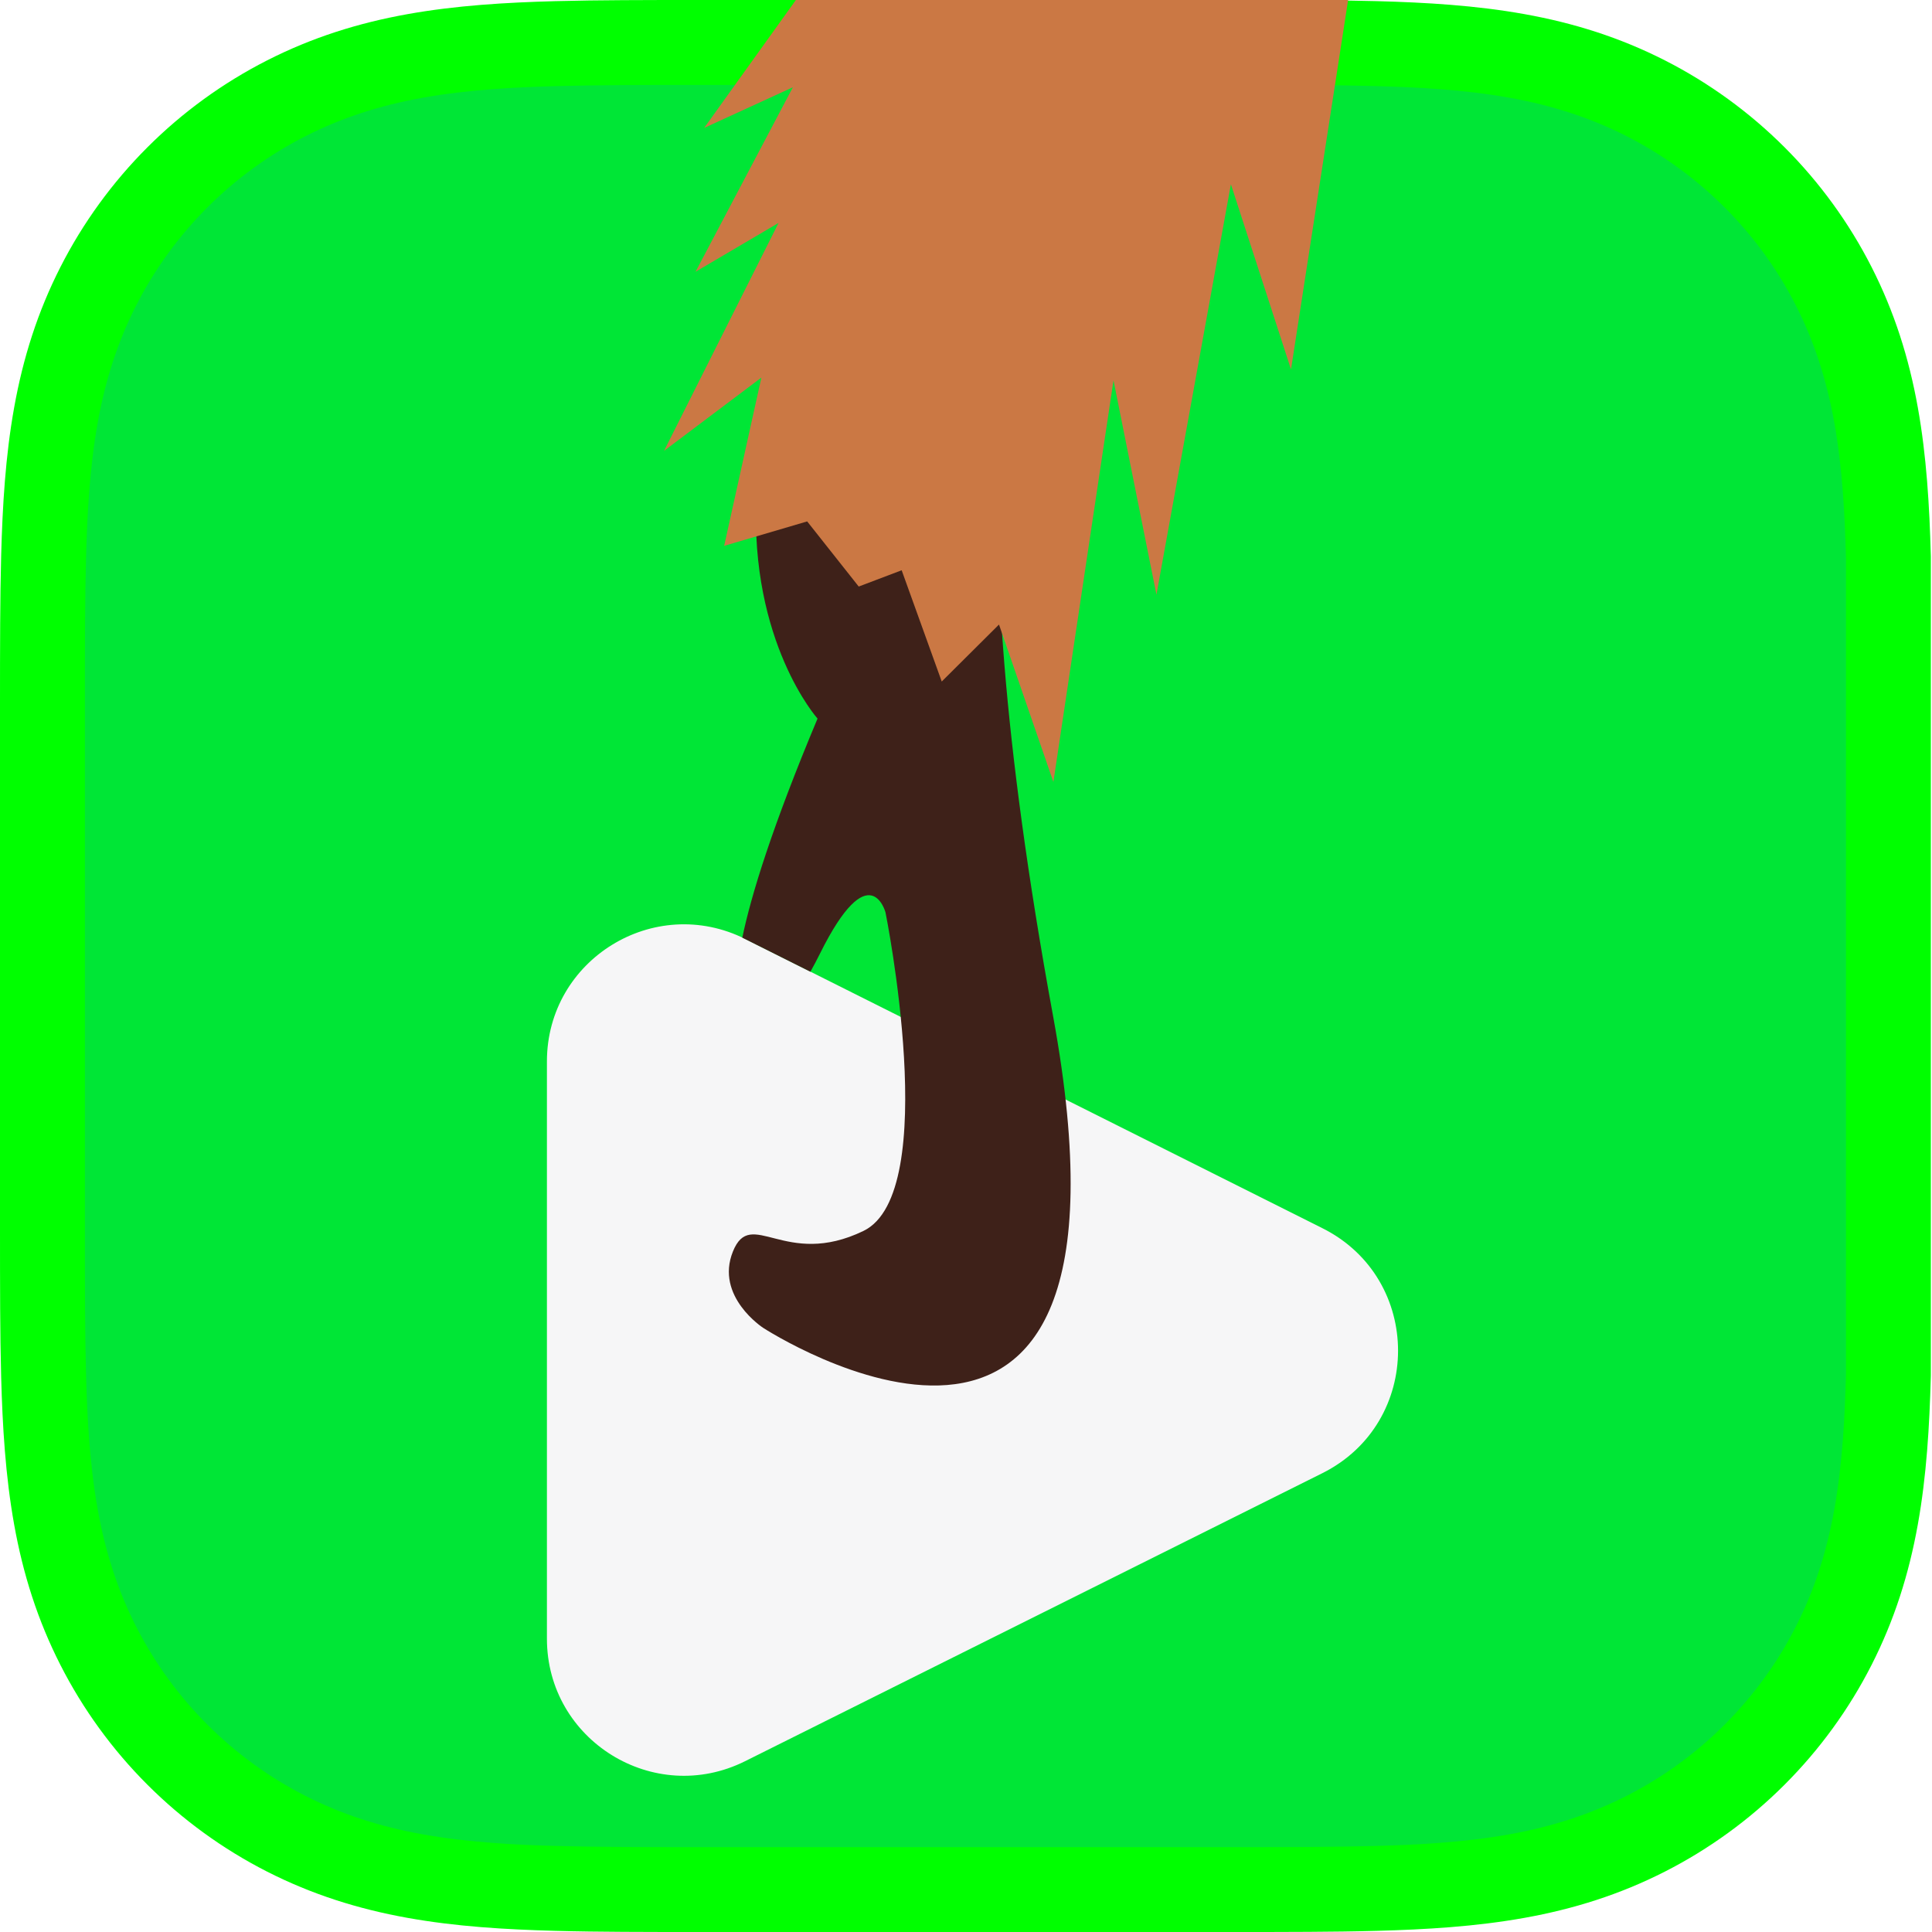
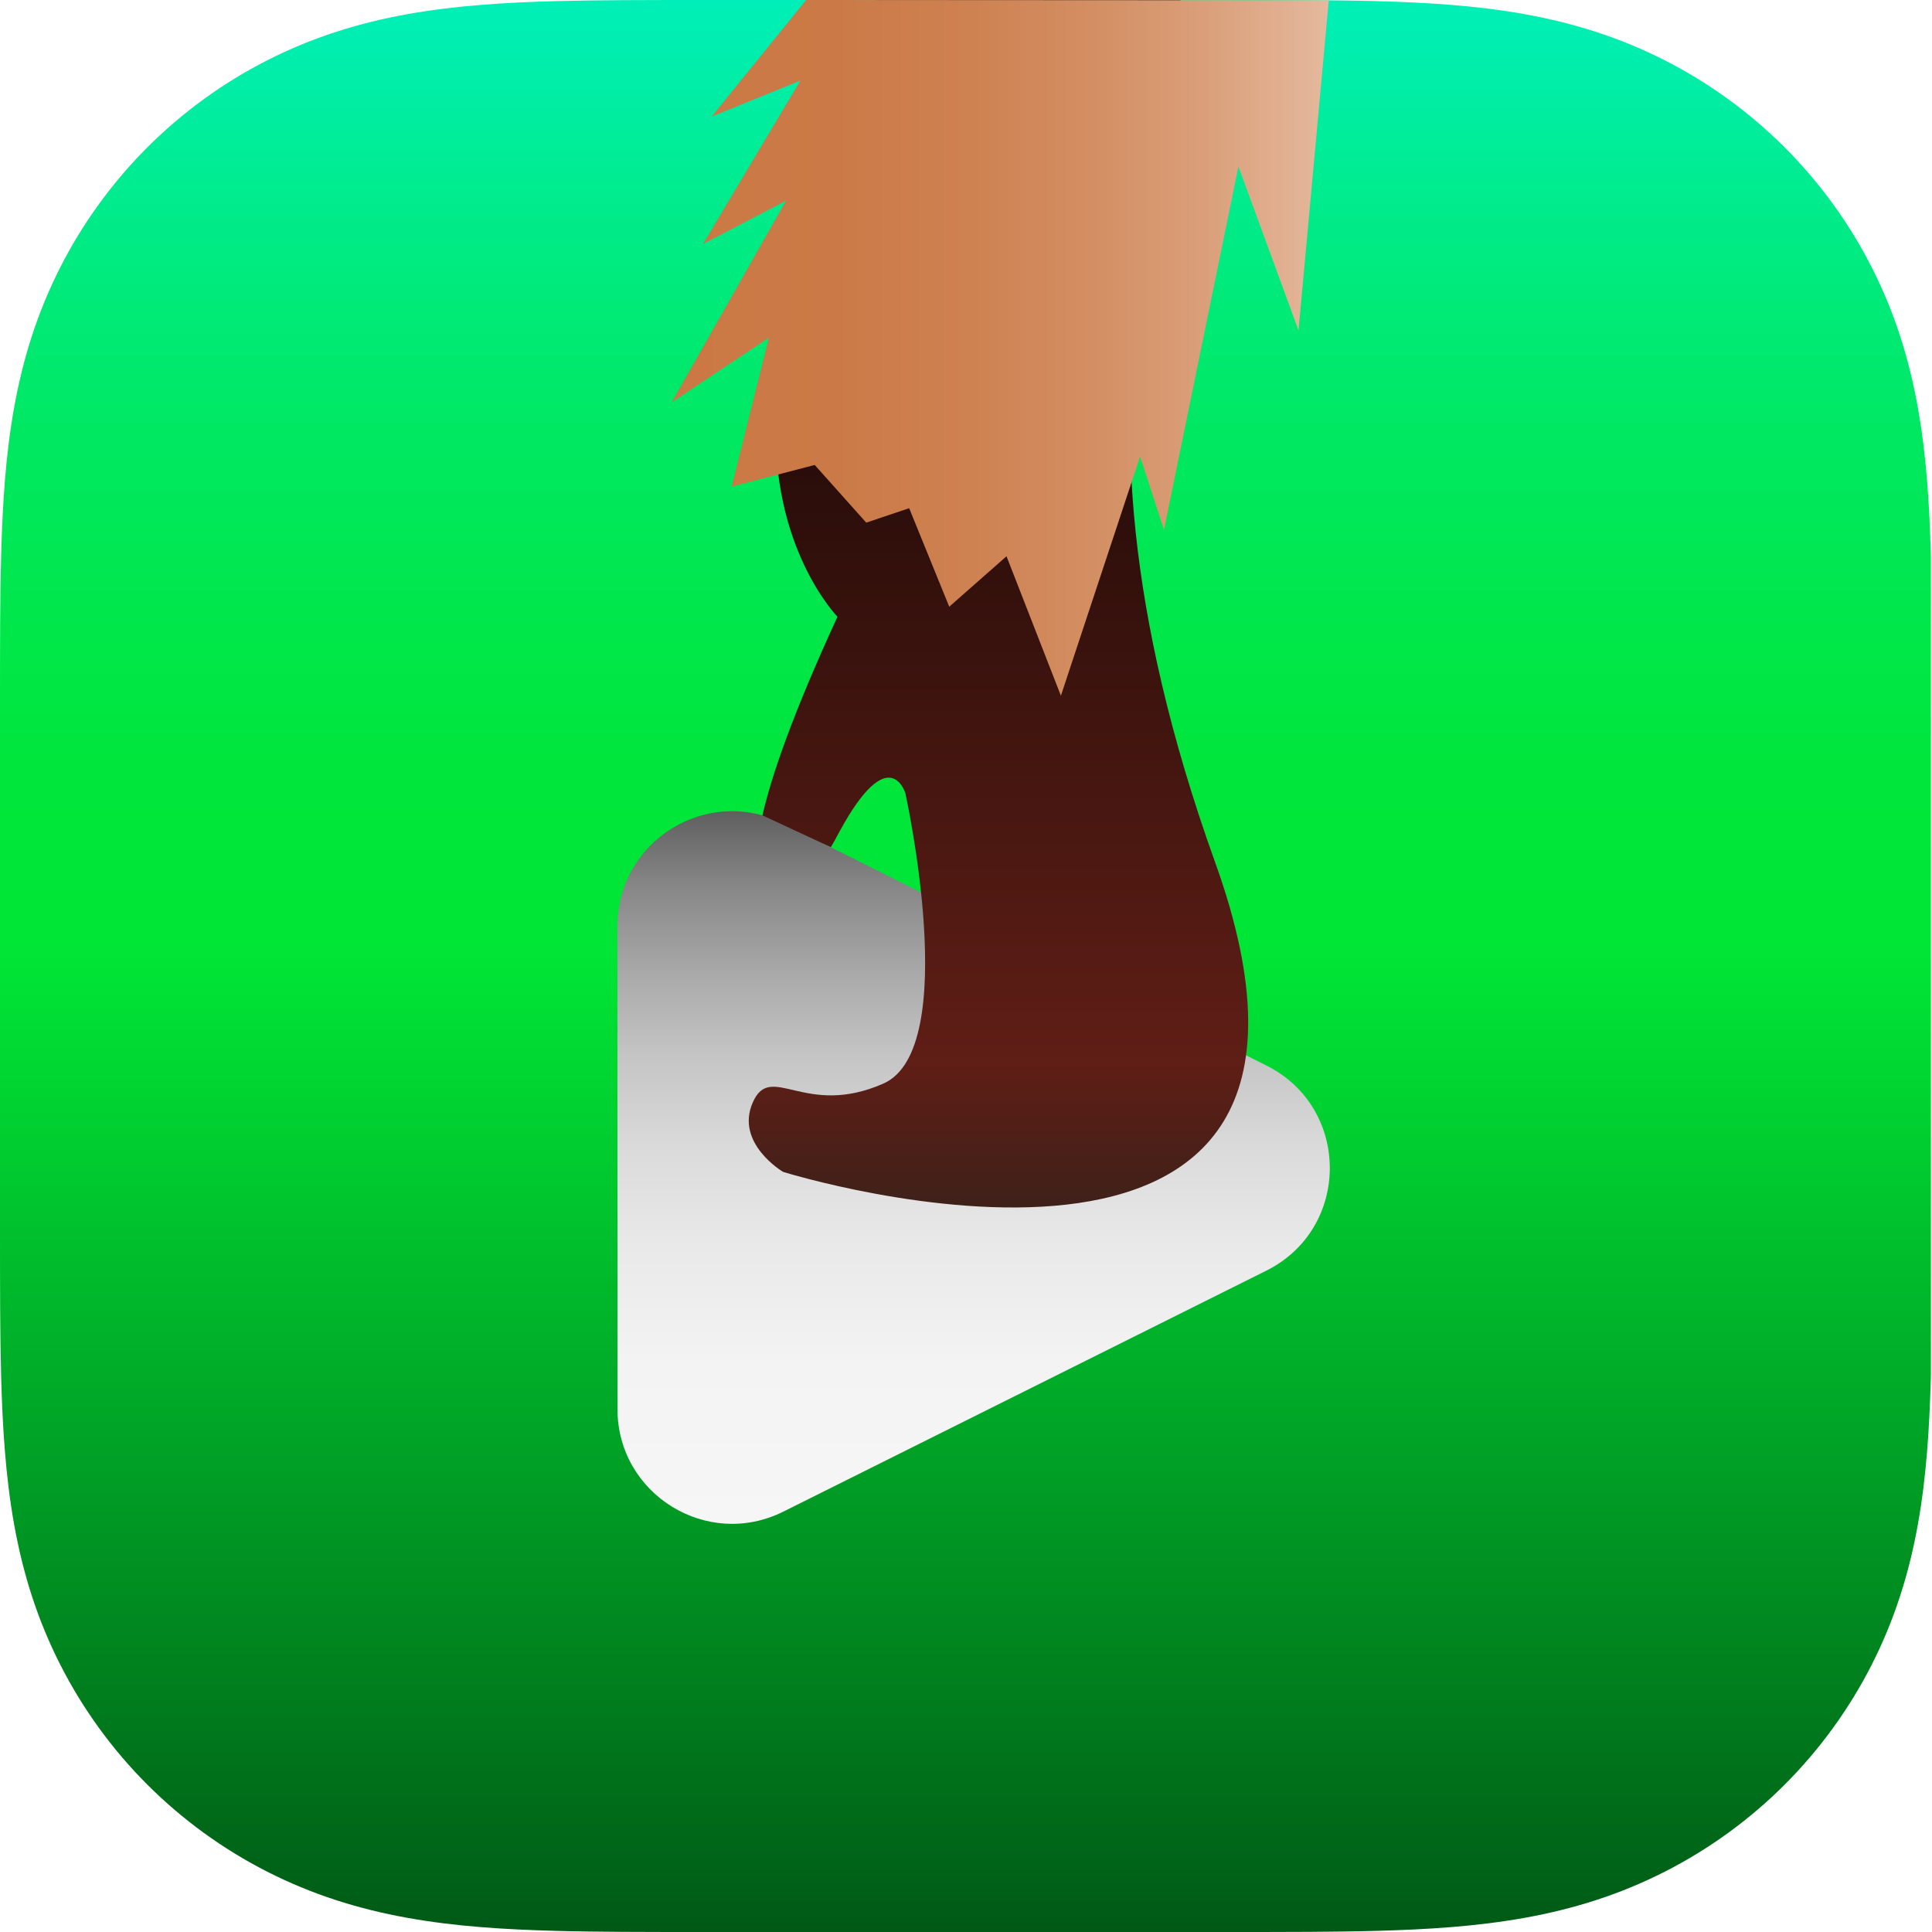
<svg xmlns="http://www.w3.org/2000/svg" viewBox="0 0 1024 1024">
  <defs>
    <style>
      .cls-1 {
-         fill: #f6f6f7;
+         fill: url(#linear-gradient-4);
      }

      .cls-2 {
-         fill: lime;
+         fill: url(#linear-gradient-3);
      }

      .cls-3 {
-         fill: #cb7844;
+         fill: url(#linear-gradient-2);
      }

      .cls-4 {
+         fill: url(#linear-gradient);
+       }
+ 
+       .cls-5 {
        isolation: isolate;
      }

-       .cls-5 {
+       .cls-6 {
        mix-blend-mode: screen;
      }
- 
-       .cls-6 {
-         fill: #00e636;
-       }
- 
-       .cls-7 {
-         fill: #3e2119;
-       }
    </style>
+     <linearGradient id="linear-gradient" x1="511.7" y1="0" x2="511.7" y2="1024" gradientUnits="userSpaceOnUse">
+       <stop offset="0" stop-color="#00efb8" />
+       <stop offset=".03" stop-color="#00eeac" />
+       <stop offset=".13" stop-color="#00eb82" />
+       <stop offset=".23" stop-color="#00e860" />
+       <stop offset=".33" stop-color="#00e749" />
+       <stop offset=".41" stop-color="#00e63a" />
+       <stop offset=".49" stop-color="#00e636" />
+       <stop offset=".59" stop-color="#00ce30" />
+       <stop offset=".81" stop-color="#009122" />
+       <stop offset="1" stop-color="#005915" />
+     </linearGradient>
+     <linearGradient id="linear-gradient-2" x1="516.05" y1="807.66" x2="516.05" y2="429.96" gradientUnits="userSpaceOnUse">
+       <stop offset="0" stop-color="#f6f6f7" />
+       <stop offset=".23" stop-color="#f3f3f4" />
+       <stop offset=".39" stop-color="#e9e9ea" />
+       <stop offset=".53" stop-color="#dadadb" />
+       <stop offset=".66" stop-color="#c4c4c5" />
+       <stop offset=".78" stop-color="#a7a7a8" />
+       <stop offset=".9" stop-color="#858586" />
+       <stop offset="1" stop-color="#5f5f60" />
+     </linearGradient>
+     <linearGradient id="linear-gradient-3" x1="529.21" y1="640" x2="529.21" y2="0" gradientUnits="userSpaceOnUse">
+       <stop offset="0" stop-color="#3e2119" />
+       <stop offset=".12" stop-color="#5f1e16" />
+       <stop offset="1" stop-color="#000" />
+     </linearGradient>
+     <linearGradient id="linear-gradient-4" x1="355.94" y1="184.37" x2="718.59" y2="184.37" gradientUnits="userSpaceOnUse">
+       <stop offset="0" stop-color="#cb7844" />
+       <stop offset=".24" stop-color="#cb7a47" />
+       <stop offset=".43" stop-color="#ce8151" />
+       <stop offset=".61" stop-color="#d38e62" />
+       <stop offset=".78" stop-color="#da9f7a" />
+       <stop offset=".94" stop-color="#e3b699" />
+       <stop offset="1" stop-color="#e7c0a7" />
+     </linearGradient>
  </defs>
-   <g class="cls-4">
+   <g class="cls-5">
    <g id="App_Icon_Shape" data-name="App Icon Shape">
-       <g class="cls-5">
-         <g>
-           <path class="cls-6" d="M368.1,1001.5c-13.36,0-25.42,0-37.68-.08-14.21-.08-25.16-.24-35.52-.52-22.45-.61-48.92-1.86-74.97-6.55-25.11-4.51-47.42-11.85-68.21-22.43-21.33-10.86-40.75-24.96-57.71-41.92s-31.06-36.38-41.92-57.71c-10.58-20.79-17.92-43.1-22.44-68.21-4.68-26.05-5.94-52.52-6.55-74.97-.28-10.25-.44-21.54-.52-35.5-.08-13.35-.08-26.94-.08-40.08v-283.03c0-13.14,0-26.74.08-40.07.08-13.98.25-25.26.52-35.52.61-22.45,1.86-48.91,6.55-74.97,4.51-25.11,11.85-47.42,22.44-68.21,10.86-21.33,24.96-40.75,41.92-57.71,16.96-16.96,36.38-31.06,57.71-41.92,20.79-10.58,43.1-17.92,68.21-22.44,26.05-4.68,52.52-5.94,74.97-6.55,10.25-.28,21.53-.44,35.5-.52,12.28-.08,24.33-.08,37.7-.08h287.8c13.36,0,25.42,0,37.68.08,13.99.08,25.27.25,35.52.52,22.45.61,48.91,1.86,74.97,6.55,25.11,4.51,47.42,11.85,68.21,22.44,21.34,10.86,40.75,24.96,57.71,41.92s31.06,36.38,41.92,57.71c10.58,20.79,17.92,43.1,22.43,68.21,4.68,26.05,5.94,52.51,6.55,74.97v.46s0,433.28,0,433.28v.52c-.62,22.4-1.87,48.86-6.56,74.91-4.51,25.11-11.85,47.42-22.43,68.21-10.86,21.33-24.96,40.75-41.92,57.71-16.96,16.96-36.38,31.06-57.71,41.92-20.79,10.58-43.1,17.92-68.21,22.43-26.05,4.68-52.51,5.94-74.97,6.55-10.35.28-21.3.44-35.5.52-12.28.08-24.33.08-37.7.08h-287.8Z" />
-           <path class="cls-2" d="M655.99,45c13.29,0,25.29,0,37.48.08,13.82.08,24.95.24,35.02.52,21.61.59,47.02,1.78,71.6,6.2,22.91,4.12,43.18,10.77,61.99,20.34,19.23,9.79,36.72,22.5,52.01,37.78,15.28,15.28,28,32.78,37.78,52.01,9.57,18.8,16.22,39.08,20.34,61.99,4.42,24.58,5.61,49.99,6.2,71.59v.12s0,432.75,0,432.75v.12c-.59,21.61-1.78,47.02-6.2,71.6-4.12,22.91-10.77,43.18-20.34,61.99-9.79,19.23-22.5,36.72-37.78,52.01-15.28,15.28-32.78,28-52.01,37.78-18.8,9.57-39.08,16.22-61.99,20.34-24.58,4.42-49.99,5.61-71.59,6.2-10.07.27-21.2.44-35.05.52-12.16.08-24.16.08-37.45.08h-287.98c-13.29,0-25.29,0-37.48-.08-13.82-.08-24.95-.24-35.02-.52-21.61-.59-47.02-1.78-71.6-6.2-22.91-4.12-43.18-10.77-61.99-20.34-19.23-9.79-36.72-22.5-52.01-37.78-15.28-15.28-28-32.78-37.78-52.01-9.57-18.8-16.22-39.08-20.34-61.99-4.42-24.58-5.61-49.99-6.2-71.59-.27-10.07-.44-21.2-.52-35.05-.08-13.27-.08-26.83-.08-39.94v-282.99c0-13.11,0-26.68.08-39.97.08-13.82.24-24.95.52-35.02.59-21.61,1.78-47.02,6.2-71.6,4.12-22.91,10.77-43.18,20.34-61.99,9.79-19.23,22.5-36.72,37.78-52.01,15.28-15.28,32.78-28,52.01-37.78,18.8-9.57,39.08-16.22,61.99-20.34,24.58-4.42,49.99-5.61,71.59-6.2,10.07-.27,21.2-.44,35.05-.52,12.16-.08,24.16-.08,37.45-.08h287.98M655.99,0c-1.66,0-3.33,0-4.99,0h-278c-1.66,0-3.33,0-4.99,0-12.58,0-25.16,0-37.73.08-12,.07-23.99.21-35.98.53-26.13.71-52.49,2.25-78.34,6.89-26.22,4.71-50.62,12.4-74.44,24.53-23.41,11.92-44.84,27.49-63.41,46.07-18.58,18.58-34.15,40-46.07,63.41-12.12,23.82-19.82,48.22-24.53,74.44-4.65,25.84-6.18,52.2-6.89,78.34-.32,11.99-.46,23.99-.53,35.98C0,344.52,0,358.76,0,373v278c0,14.24,0,28.48.08,42.73.07,12,.21,23.99.53,35.98.71,26.13,2.25,52.49,6.89,78.34,4.71,26.22,12.4,50.62,24.53,74.44,11.92,23.41,27.49,44.84,46.07,63.41,18.58,18.58,40,34.15,63.41,46.07,23.82,12.12,48.22,19.82,74.44,24.53,25.84,4.65,52.2,6.18,78.34,6.89,11.99.33,23.99.46,35.98.53,12.58.08,25.16.08,37.73.08h287.98c12.58,0,25.16,0,37.73-.08,12-.07,23.99-.21,35.98-.53,26.13-.71,52.49-2.25,78.34-6.89,26.22-4.71,50.62-12.4,74.44-24.53,23.41-11.92,44.84-27.49,63.41-46.07,18.58-18.58,34.15-40,46.07-63.41,12.12-23.82,19.82-48.22,24.53-74.44,4.65-25.84,6.18-52.2,6.89-78.34,0-.27.01-.54.02-.82v-433.79c0-.27-.01-.54-.02-.82-.71-26.13-2.25-52.49-6.89-78.34-4.71-26.22-12.4-50.62-24.53-74.44-11.92-23.41-27.49-44.84-46.07-63.41-18.58-18.58-40-34.15-63.41-46.07-23.82-12.12-48.22-19.82-74.44-24.53-25.84-4.65-52.2-6.18-78.34-6.89-11.99-.32-23.99-.46-35.98-.53C681.15,0,668.57,0,655.99,0h0Z" />
-         </g>
+       <g class="cls-6">
+         <path class="cls-4" d="M1023.4,295.11c0-.27-.01-.54-.02-.82-.71-26.13-2.25-52.49-6.89-78.34-4.71-26.22-12.4-50.62-24.53-74.44-11.92-23.41-27.49-44.84-46.07-63.41s-40-34.15-63.41-46.07c-23.82-12.12-48.22-19.82-74.44-24.53-25.84-4.65-52.2-6.18-78.34-6.89-11.99-.33-23.99-.46-35.98-.53C679.48,0,665.24,0,651,0h-278C358.76,0,344.52,0,330.27.08c-12,.07-23.99.21-35.98.53-26.13.71-52.49,2.25-78.34,6.89-26.22,4.71-50.62,12.4-74.44,24.53-23.41,11.92-44.84,27.49-63.41,46.07s-34.15,40-46.07,63.41c-12.12,23.82-19.82,48.22-24.53,74.44-4.65,25.84-6.18,52.2-6.89,78.34-.33,11.99-.46,23.99-.53,35.98C0,344.52,0,358.76,0,373v278c0,14.24,0,28.48.08,42.73.07,12,.21,23.99.53,35.98.71,26.13,2.25,52.49,6.89,78.34,4.71,26.22,12.4,50.62,24.53,74.44,11.92,23.41,27.49,44.84,46.07,63.41s40,34.15,63.41,46.07c23.82,12.12,48.22,19.82,74.44,24.53,25.84,4.65,52.2,6.18,78.34,6.89,11.99.33,23.99.46,35.98.53,14.24.09,28.48.08,42.73.08h278c14.24,0,28.48,0,42.73-.08,12-.07,23.99-.21,35.98-.53,26.13-.71,52.49-2.25,78.34-6.89,26.22-4.71,50.62-12.4,74.44-24.53,23.41-11.92,44.84-27.49,63.41-46.07s34.15-40,46.07-63.41c12.12-23.82,19.82-48.22,24.53-74.44,4.65-25.84,6.18-52.2,6.89-78.34,0-.27.01-.54.02-.82v-433.79Z" />
      </g>
    </g>
    <g id="Green_Button" data-name="Green Button">
-       <path class="cls-1" d="M395,497.69l305.92,153.29c53.49,26.8,53.42,103.16-.11,129.87l-305.92,152.63c-48.27,24.08-105.01-11.02-105.01-64.96v-305.92c0-54,56.85-89.1,105.13-64.91Z" />
+       <path class="cls-3" d="M415.25,436.48l256.03,128.29c44.76,22.43,44.71,86.34-.09,108.69l-256.03,127.74c-40.4,20.15-87.89-9.22-87.89-54.37v-256.03c0-45.19,47.58-74.57,87.98-54.32Z" />
    </g>
    <g id="Layer_16" data-name="Layer 16">
-       <path class="cls-7" d="M393.44,496.97c4.73-22.71,15.87-58.82,39.87-116.1,0,0-36.01-40.45-32.41-117.53,3.6-77.08,52.55-241.13,52.55-241.13l161.67-.07-72.56,142.1s-39.62,73.41,15.61,374.39c55.22,300.98-153.66,165.17-153.66,165.17,0,0-25.66-16.61-16.05-40.47,9.6-23.86,27.54,9.27,69.21-10.92,41.68-20.19,11.66-168.84,11.66-168.84,0,0-8.4-31.2-34.81,22.02-1.65,3.33-3.43,6.71-4.99,9.45" />
-       <polyline class="cls-3" points="714.61 -.5 684.26 195.82 652.4 97.66 612.94 315.2 590.18 201.58 558.32 414.49 529.49 331.02 499.14 361.22 477.9 302.25 455.14 310.88 427.82 276.36 383.82 289.31 403.54 200.14 351.95 238.97 412.65 118.16 368.64 144.05 420.24 46.25 373.2 67.82 423.27 -2 714.61 -.5 423.27 -2" />
+       <path class="cls-2" d="M404.12,432.16c4.73-20.69,15.75-53.09,39.76-105.29,0,0-36.01-36.86-32.41-107.09C415.06,149.55,464.01.07,464.01.07L625.67,0l11.52,68.81s-90.4,117.66,6.86,388.26c95.24,264.98-228.99,164.06-228.99,164.06,0,0-25.66-15.13-16.05-36.87,9.6-21.74,27.54,8.44,69.21-9.95,41.68-18.4,11.66-153.85,11.66-153.85,0,0-8.4-28.43-34.81,20.07-1.65,3.03-3.16,5.97-4.72,8.48l-36.24-16.84Z" />
+       <polyline class="cls-1" points="704.28 .15 688.24 175.14 656.38 88.23 616.93 280.82 604.26 241.99 562.3 368.73 533.47 294.83 503.12 321.57 481.88 269.36 459.12 277 431.81 246.44 387.8 257.9 407.53 178.96 355.94 213.34 416.63 106.38 372.63 129.3 424.22 42.71 377.18 61.81 427.25 0 718.59 1.32 427.25 0" />
    </g>
  </g>
</svg>
